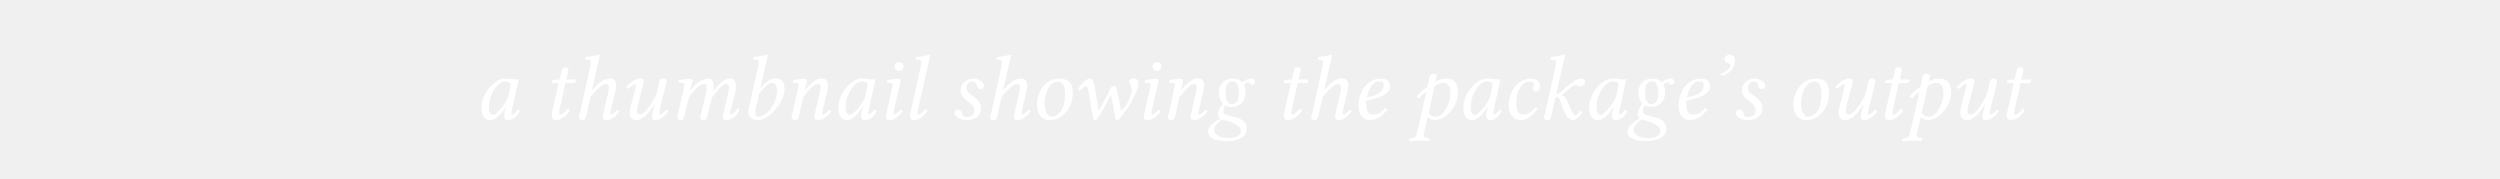
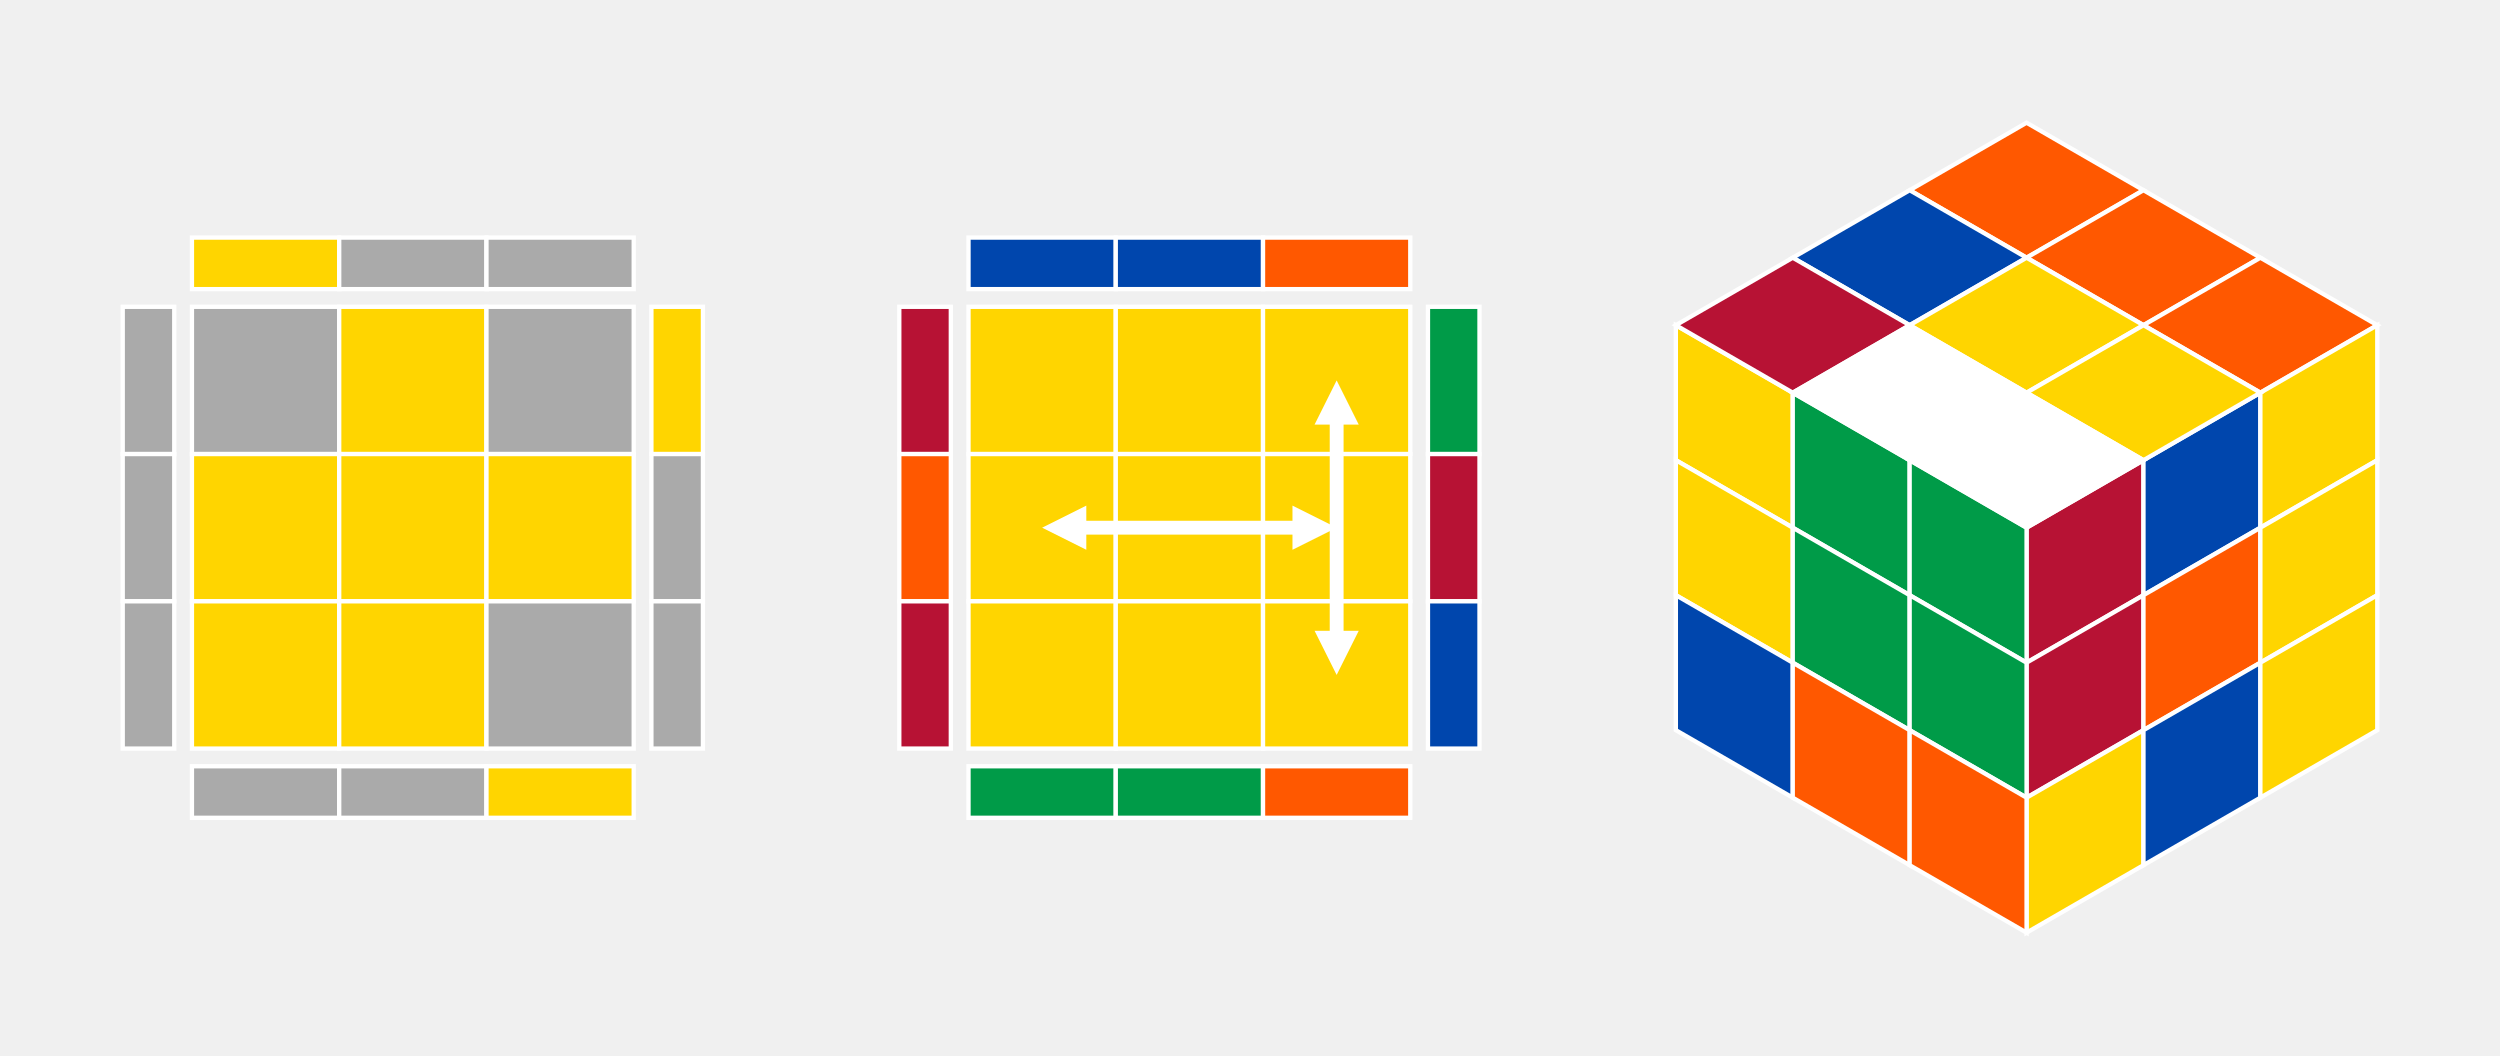
- <svg xmlns="http://www.w3.org/2000/svg" xmlns:xlink="http://www.w3.org/1999/xlink" class="typst-doc" viewBox="0 0 595.276 42.536" width="595.276pt" height="42.536pt">
-   <g>
-     <g transform="translate(112.9368 28.36323)">
-       <g class="typst-text" transform="scale(1, -1)">
-         <use xlink:href="#g2E3FF90794F3EDB27E26DF9B47696B1C" x="0" fill="#ffffff" fill-rule="nonzero" />
-         <use xlink:href="#gD39B3F2B492DC847B0596DC0776949EE" x="16.192" fill="#ffffff" fill-rule="nonzero" />
-         <use xlink:href="#gFA6148F88C331EEBF8F4A49EE591397C" x="22.946" fill="#ffffff" fill-rule="nonzero" />
-         <use xlink:href="#gBF1282F09A64114893AB126D8E2F85C0" x="34.364" fill="#ffffff" fill-rule="nonzero" />
-         <use xlink:href="#gB79EBE7CFE59DF1415B01F1D06CBE317" x="45.826" fill="#ffffff" fill-rule="nonzero" />
-         <use xlink:href="#gC516146BEC96A898DA501FF0179BAB92" x="63.052" fill="#ffffff" fill-rule="nonzero" />
-         <use xlink:href="#gC95D15F06200892310143E8791B3023D" x="73.568" fill="#ffffff" fill-rule="nonzero" />
-         <use xlink:href="#g2E3FF90794F3EDB27E26DF9B47696B1C" x="84.964" fill="#ffffff" fill-rule="nonzero" />
-         <use xlink:href="#g6F9311DFE36DC1568736632F5807BB54" x="95.656" fill="#ffffff" fill-rule="nonzero" />
-         <use xlink:href="#gD3F17393D9B1E532B669157320BCB379" x="101.728" fill="#ffffff" fill-rule="nonzero" />
-         <use xlink:href="#g63322C9237F8BAB432E587E13DB3CDCD" x="113.08" fill="#ffffff" fill-rule="nonzero" />
-         <use xlink:href="#gFA6148F88C331EEBF8F4A49EE591397C" x="120.846" fill="#ffffff" fill-rule="nonzero" />
-         <use xlink:href="#gCD14F748447278A5EDC4320BD7D8335A" x="132.264" fill="#ffffff" fill-rule="nonzero" />
-         <use xlink:href="#g20842ACA6734EB78DB5BC4F18B51A285" x="141.944" fill="#ffffff" fill-rule="nonzero" />
-         <use xlink:href="#g6F9311DFE36DC1568736632F5807BB54" x="157.08" fill="#ffffff" fill-rule="nonzero" />
-         <use xlink:href="#gC95D15F06200892310143E8791B3023D" x="163.152" fill="#ffffff" fill-rule="nonzero" />
-         <use xlink:href="#g86EF0F4F181AC3AC73F165A5A5893176" x="174.548" fill="#ffffff" fill-rule="nonzero" />
-         <use xlink:href="#gD39B3F2B492DC847B0596DC0776949EE" x="190.542" fill="#ffffff" fill-rule="nonzero" />
-         <use xlink:href="#gFA6148F88C331EEBF8F4A49EE591397C" x="197.296" fill="#ffffff" fill-rule="nonzero" />
-         <use xlink:href="#gDD1C33DF28D0A4B50807DFFF41D224A8" x="208.714" fill="#ffffff" fill-rule="nonzero" />
-         <use xlink:href="#g75D9209A7C6EC0DA10E195EF5AA3AF1" x="223.036" fill="#ffffff" fill-rule="nonzero" />
-         <use xlink:href="#g2E3FF90794F3EDB27E26DF9B47696B1C" x="233.794" fill="#ffffff" fill-rule="nonzero" />
-         <use xlink:href="#gDC20FB4BCDFDFCBDF624FCACDF5431A6" x="244.486" fill="#ffffff" fill-rule="nonzero" />
-         <use xlink:href="#gCB32F9CD6AABD69E5F559EA1151A1115" x="253.044" fill="#ffffff" fill-rule="nonzero" />
-         <use xlink:href="#g2E3FF90794F3EDB27E26DF9B47696B1C" x="263.736" fill="#ffffff" fill-rule="nonzero" />
-         <use xlink:href="#g86EF0F4F181AC3AC73F165A5A5893176" x="274.428" fill="#ffffff" fill-rule="nonzero" />
-         <use xlink:href="#gDD1C33DF28D0A4B50807DFFF41D224A8" x="284.922" fill="#ffffff" fill-rule="nonzero" />
-         <use xlink:href="#g45BC2897D5A1EA172A844C034B513456" x="293.216" fill="#ffffff" fill-rule="nonzero" />
-         <use xlink:href="#g63322C9237F8BAB432E587E13DB3CDCD" x="299.112" fill="#ffffff" fill-rule="nonzero" />
-         <use xlink:href="#gCD14F748447278A5EDC4320BD7D8335A" x="312.378" fill="#ffffff" fill-rule="nonzero" />
-         <use xlink:href="#gBF1282F09A64114893AB126D8E2F85C0" x="322.212" fill="#ffffff" fill-rule="nonzero" />
-         <use xlink:href="#gD39B3F2B492DC847B0596DC0776949EE" x="333.674" fill="#ffffff" fill-rule="nonzero" />
-         <use xlink:href="#g75D9209A7C6EC0DA10E195EF5AA3AF1" x="340.428" fill="#ffffff" fill-rule="nonzero" />
-         <use xlink:href="#gBF1282F09A64114893AB126D8E2F85C0" x="351.186" fill="#ffffff" fill-rule="nonzero" />
-         <use xlink:href="#gD39B3F2B492DC847B0596DC0776949EE" x="362.648" fill="#ffffff" fill-rule="nonzero" />
-       </g>
+ <svg xmlns="http://www.w3.org/2000/svg" viewBox="0 0 288.734 121.89" width="288.734pt" height="121.89pt">
+   <g transform="translate(14.17323 27.43937)">
+     <path fill="#aaaaaa" fill-rule="nonzero" stroke="#ffffff" stroke-width="0.5" stroke-linecap="butt" stroke-linejoin="miter" stroke-miterlimit="4" transform="translate(7.993701 7.993701)" d="M 0 0v 17.008h 17.008v -17.008Z " />
+     <path fill="#ffd500" fill-rule="nonzero" stroke="#ffffff" stroke-width="0.5" stroke-linecap="butt" stroke-linejoin="miter" stroke-miterlimit="4" transform="translate(25.00157 7.993701)" d="M 0 0v 17.008h 17.008v -17.008Z " />
+     <path fill="#aaaaaa" fill-rule="nonzero" stroke="#ffffff" stroke-width="0.5" stroke-linecap="butt" stroke-linejoin="miter" stroke-miterlimit="4" transform="translate(42.00945 7.993701)" d="M 0 0v 17.008h 17.008v -17.008Z " />
+     <path fill="#ffd500" fill-rule="nonzero" stroke="#ffffff" stroke-width="0.5" stroke-linecap="butt" stroke-linejoin="miter" stroke-miterlimit="4" transform="translate(7.993701 25.00157)" d="M 0 0v 17.008h 17.008v -17.008Z " />
+     <path fill="#ffd500" fill-rule="nonzero" stroke="#ffffff" stroke-width="0.5" stroke-linecap="butt" stroke-linejoin="miter" stroke-miterlimit="4" transform="translate(25.00157 25.00157)" d="M 0 0v 17.008h 17.008v -17.008Z " />
+     <path fill="#ffd500" fill-rule="nonzero" stroke="#ffffff" stroke-width="0.5" stroke-linecap="butt" stroke-linejoin="miter" stroke-miterlimit="4" transform="translate(42.00945 25.00157)" d="M 0 0v 17.008h 17.008v -17.008Z " />
+     <path fill="#ffd500" fill-rule="nonzero" stroke="#ffffff" stroke-width="0.5" stroke-linecap="butt" stroke-linejoin="miter" stroke-miterlimit="4" transform="translate(7.993701 42.00945)" d="M 0 0v 17.008h 17.008v -17.008Z " />
+     <path fill="#ffd500" fill-rule="nonzero" stroke="#ffffff" stroke-width="0.5" stroke-linecap="butt" stroke-linejoin="miter" stroke-miterlimit="4" transform="translate(25.00157 42.00945)" d="M 0 0v 17.008h 17.008v -17.008Z " />
+     <path fill="#aaaaaa" fill-rule="nonzero" stroke="#ffffff" stroke-width="0.5" stroke-linecap="butt" stroke-linejoin="miter" stroke-miterlimit="4" transform="translate(42.00945 42.00945)" d="M 0 0v 17.008h 17.008v -17.008Z " />
+     <path fill="#ffd500" fill-rule="nonzero" stroke="#ffffff" stroke-width="0.5" stroke-linecap="butt" stroke-linejoin="miter" stroke-miterlimit="4" transform="translate(7.993701)" d="M 0 0v 5.953h 17.008v -5.953Z " />
+     <path fill="#aaaaaa" fill-rule="nonzero" stroke="#ffffff" stroke-width="0.5" stroke-linecap="butt" stroke-linejoin="miter" stroke-miterlimit="4" transform="translate(7.993701 61.05827)" d="M 0 0v 5.953h 17.008v -5.953Z " />
+     <path fill="#aaaaaa" fill-rule="nonzero" stroke="#ffffff" stroke-width="0.5" stroke-linecap="butt" stroke-linejoin="miter" stroke-miterlimit="4" transform="translate(0 7.993701)" d="M 0 0v 17.008h 5.953v -17.008Z " />
+     <path fill="#ffd500" fill-rule="nonzero" stroke="#ffffff" stroke-width="0.5" stroke-linecap="butt" stroke-linejoin="miter" stroke-miterlimit="4" transform="translate(61.05827 7.993701)" d="M 0 0v 17.008h 5.953v -17.008Z " />
+     <path fill="#aaaaaa" fill-rule="nonzero" stroke="#ffffff" stroke-width="0.5" stroke-linecap="butt" stroke-linejoin="miter" stroke-miterlimit="4" transform="translate(25.00157)" d="M 0 0v 5.953h 17.008v -5.953Z " />
+     <path fill="#aaaaaa" fill-rule="nonzero" stroke="#ffffff" stroke-width="0.5" stroke-linecap="butt" stroke-linejoin="miter" stroke-miterlimit="4" transform="translate(25.00157 61.05827)" d="M 0 0v 5.953h 17.008v -5.953Z " />
+     <path fill="#aaaaaa" fill-rule="nonzero" stroke="#ffffff" stroke-width="0.5" stroke-linecap="butt" stroke-linejoin="miter" stroke-miterlimit="4" transform="translate(0 25.00157)" d="M 0 0v 17.008h 5.953v -17.008Z " />
+     <path fill="#aaaaaa" fill-rule="nonzero" stroke="#ffffff" stroke-width="0.5" stroke-linecap="butt" stroke-linejoin="miter" stroke-miterlimit="4" transform="translate(61.05827 25.00157)" d="M 0 0v 17.008h 5.953v -17.008Z " />
+     <path fill="#aaaaaa" fill-rule="nonzero" stroke="#ffffff" stroke-width="0.5" stroke-linecap="butt" stroke-linejoin="miter" stroke-miterlimit="4" transform="translate(42.00945)" d="M 0 0v 5.953h 17.008v -5.953Z " />
+     <path fill="#ffd500" fill-rule="nonzero" stroke="#ffffff" stroke-width="0.5" stroke-linecap="butt" stroke-linejoin="miter" stroke-miterlimit="4" transform="translate(42.00945 61.05827)" d="M 0 0v 5.953h 17.008v -5.953Z " />
+     <path fill="#aaaaaa" fill-rule="nonzero" stroke="#ffffff" stroke-width="0.5" stroke-linecap="butt" stroke-linejoin="miter" stroke-miterlimit="4" transform="translate(0 42.00945)" d="M 0 0v 17.008h 5.953v -17.008Z " />
+     <path fill="#aaaaaa" fill-rule="nonzero" stroke="#ffffff" stroke-width="0.5" stroke-linecap="butt" stroke-linejoin="miter" stroke-miterlimit="4" transform="translate(61.05827 42.00945)" d="M 0 0v 17.008h 5.953v -17.008Z " />
+   </g>
+   <g transform="translate(103.8614 27.43937)">
+     <path fill="#ffd500" fill-rule="nonzero" stroke="#ffffff" stroke-width="0.5" stroke-linecap="butt" stroke-linejoin="miter" stroke-miterlimit="4" transform="translate(7.993701 7.993701)" d="M 0 0v 17.008h 17.008v -17.008Z " />
+     <path fill="#ffd500" fill-rule="nonzero" stroke="#ffffff" stroke-width="0.5" stroke-linecap="butt" stroke-linejoin="miter" stroke-miterlimit="4" transform="translate(25.00157 7.993701)" d="M 0 0v 17.008h 17.008v -17.008Z " />
+     <path fill="#ffd500" fill-rule="nonzero" stroke="#ffffff" stroke-width="0.5" stroke-linecap="butt" stroke-linejoin="miter" stroke-miterlimit="4" transform="translate(42.00945 7.993701)" d="M 0 0v 17.008h 17.008v -17.008Z " />
+     <path fill="#ffd500" fill-rule="nonzero" stroke="#ffffff" stroke-width="0.5" stroke-linecap="butt" stroke-linejoin="miter" stroke-miterlimit="4" transform="translate(7.993701 25.00157)" d="M 0 0v 17.008h 17.008v -17.008Z " />
+     <path fill="#ffd500" fill-rule="nonzero" stroke="#ffffff" stroke-width="0.5" stroke-linecap="butt" stroke-linejoin="miter" stroke-miterlimit="4" transform="translate(25.00157 25.00157)" d="M 0 0v 17.008h 17.008v -17.008Z " />
+     <path fill="#ffd500" fill-rule="nonzero" stroke="#ffffff" stroke-width="0.5" stroke-linecap="butt" stroke-linejoin="miter" stroke-miterlimit="4" transform="translate(42.00945 25.00157)" d="M 0 0v 17.008h 17.008v -17.008Z " />
+     <path fill="#ffd500" fill-rule="nonzero" stroke="#ffffff" stroke-width="0.5" stroke-linecap="butt" stroke-linejoin="miter" stroke-miterlimit="4" transform="translate(7.993701 42.00945)" d="M 0 0v 17.008h 17.008v -17.008Z " />
+     <path fill="#ffd500" fill-rule="nonzero" stroke="#ffffff" stroke-width="0.5" stroke-linecap="butt" stroke-linejoin="miter" stroke-miterlimit="4" transform="translate(25.00157 42.00945)" d="M 0 0v 17.008h 17.008v -17.008Z " />
+     <path fill="#ffd500" fill-rule="nonzero" stroke="#ffffff" stroke-width="0.5" stroke-linecap="butt" stroke-linejoin="miter" stroke-miterlimit="4" transform="translate(42.00945 42.00945)" d="M 0 0v 17.008h 17.008v -17.008Z " />
+     <path fill="#0046ad" fill-rule="nonzero" stroke="#ffffff" stroke-width="0.5" stroke-linecap="butt" stroke-linejoin="miter" stroke-miterlimit="4" transform="translate(7.993701)" d="M 0 0v 5.953h 17.008v -5.953Z " />
+     <path fill="#009b48" fill-rule="nonzero" stroke="#ffffff" stroke-width="0.5" stroke-linecap="butt" stroke-linejoin="miter" stroke-miterlimit="4" transform="translate(7.993701 61.05827)" d="M 0 0v 5.953h 17.008v -5.953Z " />
+     <path fill="#b71234" fill-rule="nonzero" stroke="#ffffff" stroke-width="0.5" stroke-linecap="butt" stroke-linejoin="miter" stroke-miterlimit="4" transform="translate(0 7.993701)" d="M 0 0v 17.008h 5.953v -17.008Z " />
+     <path fill="#009b48" fill-rule="nonzero" stroke="#ffffff" stroke-width="0.5" stroke-linecap="butt" stroke-linejoin="miter" stroke-miterlimit="4" transform="translate(61.05827 7.993701)" d="M 0 0v 17.008h 5.953v -17.008Z " />
+     <path fill="#0046ad" fill-rule="nonzero" stroke="#ffffff" stroke-width="0.5" stroke-linecap="butt" stroke-linejoin="miter" stroke-miterlimit="4" transform="translate(25.00157)" d="M 0 0v 5.953h 17.008v -5.953Z " />
+     <path fill="#009b48" fill-rule="nonzero" stroke="#ffffff" stroke-width="0.5" stroke-linecap="butt" stroke-linejoin="miter" stroke-miterlimit="4" transform="translate(25.00157 61.05827)" d="M 0 0v 5.953h 17.008v -5.953Z " />
+     <path fill="#ff5800" fill-rule="nonzero" stroke="#ffffff" stroke-width="0.5" stroke-linecap="butt" stroke-linejoin="miter" stroke-miterlimit="4" transform="translate(0 25.00157)" d="M 0 0v 17.008h 5.953v -17.008Z " />
+     <path fill="#b71234" fill-rule="nonzero" stroke="#ffffff" stroke-width="0.5" stroke-linecap="butt" stroke-linejoin="miter" stroke-miterlimit="4" transform="translate(61.05827 25.00157)" d="M 0 0v 17.008h 5.953v -17.008Z " />
+     <path fill="#ff5800" fill-rule="nonzero" stroke="#ffffff" stroke-width="0.5" stroke-linecap="butt" stroke-linejoin="miter" stroke-miterlimit="4" transform="translate(42.00945)" d="M 0 0v 5.953h 17.008v -5.953Z " />
+     <path fill="#ff5800" fill-rule="nonzero" stroke="#ffffff" stroke-width="0.5" stroke-linecap="butt" stroke-linejoin="miter" stroke-miterlimit="4" transform="translate(42.00945 61.05827)" d="M 0 0v 5.953h 17.008v -5.953Z " />
+     <path fill="#b71234" fill-rule="nonzero" stroke="#ffffff" stroke-width="0.5" stroke-linecap="butt" stroke-linejoin="miter" stroke-miterlimit="4" transform="translate(0 42.00945)" d="M 0 0v 17.008h 5.953v -17.008Z " />
+     <path fill="#0046ad" fill-rule="nonzero" stroke="#ffffff" stroke-width="0.5" stroke-linecap="butt" stroke-linejoin="miter" stroke-miterlimit="4" transform="translate(61.05827 42.00945)" d="M 0 0v 17.008h 5.953v -17.008Z " />
+     <path fill="none" stroke="#ffffff" stroke-width="1.6" stroke-linecap="butt" stroke-linejoin="miter" stroke-miterlimit="4" transform="translate(50.51339 20.06929)" d="M 0 0v 26.872" />
+     <path fill="#ffffff" fill-rule="nonzero" d="M 0 0m 50.513 50.513l 2.551 -5.102h -5.102Z " />
+     <path fill="#ffffff" fill-rule="nonzero" d="M 0 0m 50.513 16.498l -2.551 5.102h 5.102Z " />
+     <path fill="none" stroke="#ffffff" stroke-width="1.6" stroke-linecap="butt" stroke-linejoin="miter" stroke-miterlimit="4" transform="translate(20.06929 33.50551)" d="M 0 0h 26.872" />
+     <path fill="#ffffff" fill-rule="nonzero" d="M 0 0m 50.513 33.506l -5.102 -2.551v 5.102Z " />
+     <path fill="#ffffff" fill-rule="nonzero" d="M 0 0m 16.498 33.506l 5.102 2.551v -5.102Z " />
+   </g>
+   <g transform="translate(193.5496 14.17323)">
+     <g>
+       <path fill="#ff5800" fill-rule="nonzero" stroke="#ffffff" stroke-width="0.5" stroke-linecap="butt" stroke-linejoin="miter" stroke-miterlimit="4" transform="translate(27.00363)" d="M 0 0m 13.502 0l 13.502 7.795l -13.502 7.795l -13.502 -7.795l 13.502 -7.795Z " />
+       <path fill="#ffd500" fill-rule="nonzero" stroke="#ffffff" stroke-width="0.5" stroke-linecap="butt" stroke-linejoin="miter" stroke-miterlimit="4" transform="translate(0 23.38583)" d="M 0 0m 0 15.591l 13.502 7.795v -15.591l -13.502 -7.795v 15.591Z " />
+       <path fill="#b71234" fill-rule="nonzero" stroke="#ffffff" stroke-width="0.5" stroke-linecap="butt" stroke-linejoin="miter" stroke-miterlimit="4" transform="translate(40.50544 38.97638)" d="M 0 0m 0 23.386l 13.502 -7.795v -15.591l -13.502 7.795v 15.591Z " />
+       <path fill="#ff5800" fill-rule="nonzero" stroke="#ffffff" stroke-width="0.5" stroke-linecap="butt" stroke-linejoin="miter" stroke-miterlimit="4" transform="translate(40.50544 7.795276)" d="M 0 0m 13.502 0l 13.502 7.795l -13.502 7.795l -13.502 -7.795l 13.502 -7.795Z " />
+       <path fill="#009b48" fill-rule="nonzero" stroke="#ffffff" stroke-width="0.5" stroke-linecap="butt" stroke-linejoin="miter" stroke-miterlimit="4" transform="translate(13.50181 31.1811)" d="M 0 0m 0 15.591l 13.502 7.795v -15.591l -13.502 -7.795v 15.591Z " />
+       <path fill="#0046ad" fill-rule="nonzero" stroke="#ffffff" stroke-width="0.5" stroke-linecap="butt" stroke-linejoin="miter" stroke-miterlimit="4" transform="translate(54.00725 31.1811)" d="M 0 0m 0 23.386l 13.502 -7.795v -15.591l -13.502 7.795v 15.591Z " />
+       <path fill="#ff5800" fill-rule="nonzero" stroke="#ffffff" stroke-width="0.5" stroke-linecap="butt" stroke-linejoin="miter" stroke-miterlimit="4" transform="translate(54.00725 15.59055)" d="M 0 0m 13.502 0l 13.502 7.795l -13.502 7.795l -13.502 -7.795l 13.502 -7.795Z " />
+       <path fill="#009b48" fill-rule="nonzero" stroke="#ffffff" stroke-width="0.5" stroke-linecap="butt" stroke-linejoin="miter" stroke-miterlimit="4" transform="translate(27.00363 38.97638)" d="M 0 0m 0 15.591l 13.502 7.795v -15.591l -13.502 -7.795v 15.591Z " />
+       <path fill="#ffd500" fill-rule="nonzero" stroke="#ffffff" stroke-width="0.5" stroke-linecap="butt" stroke-linejoin="miter" stroke-miterlimit="4" transform="translate(67.50907 23.38583)" d="M 0 0m 0 23.386l 13.502 -7.795v -15.591l -13.502 7.795v 15.591Z " />
+       <path fill="#0046ad" fill-rule="nonzero" stroke="#ffffff" stroke-width="0.5" stroke-linecap="butt" stroke-linejoin="miter" stroke-miterlimit="4" transform="translate(13.50181 7.795276)" d="M 0 0m 13.502 0l 13.502 7.795l -13.502 7.795l -13.502 -7.795l 13.502 -7.795Z " />
+       <path fill="#ffd500" fill-rule="nonzero" stroke="#ffffff" stroke-width="0.5" stroke-linecap="butt" stroke-linejoin="miter" stroke-miterlimit="4" transform="translate(0 38.97638)" d="M 0 0m 0 15.591l 13.502 7.795v -15.591l -13.502 -7.795v 15.591Z " />
+       <path fill="#b71234" fill-rule="nonzero" stroke="#ffffff" stroke-width="0.5" stroke-linecap="butt" stroke-linejoin="miter" stroke-miterlimit="4" transform="translate(40.50544 54.56693)" d="M 0 0m 0 23.386l 13.502 -7.795v -15.591l -13.502 7.795v 15.591Z " />
+       <path fill="#ffd500" fill-rule="nonzero" stroke="#ffffff" stroke-width="0.5" stroke-linecap="butt" stroke-linejoin="miter" stroke-miterlimit="4" transform="translate(27.00363 15.59055)" d="M 0 0m 13.502 0l 13.502 7.795l -13.502 7.795l -13.502 -7.795l 13.502 -7.795Z " />
+       <path fill="#009b48" fill-rule="nonzero" stroke="#ffffff" stroke-width="0.5" stroke-linecap="butt" stroke-linejoin="miter" stroke-miterlimit="4" transform="translate(13.50181 46.77165)" d="M 0 0m 0 15.591l 13.502 7.795v -15.591l -13.502 -7.795v 15.591Z " />
+       <path fill="#ff5800" fill-rule="nonzero" stroke="#ffffff" stroke-width="0.5" stroke-linecap="butt" stroke-linejoin="miter" stroke-miterlimit="4" transform="translate(54.00725 46.77165)" d="M 0 0m 0 23.386l 13.502 -7.795v -15.591l -13.502 7.795v 15.591Z " />
+       <path fill="#ffd500" fill-rule="nonzero" stroke="#ffffff" stroke-width="0.5" stroke-linecap="butt" stroke-linejoin="miter" stroke-miterlimit="4" transform="translate(40.50544 23.38583)" d="M 0 0m 13.502 0l 13.502 7.795l -13.502 7.795l -13.502 -7.795l 13.502 -7.795Z " />
+       <path fill="#009b48" fill-rule="nonzero" stroke="#ffffff" stroke-width="0.5" stroke-linecap="butt" stroke-linejoin="miter" stroke-miterlimit="4" transform="translate(27.00363 54.56693)" d="M 0 0m 0 15.591l 13.502 7.795v -15.591l -13.502 -7.795v 15.591Z " />
+       <path fill="#ffd500" fill-rule="nonzero" stroke="#ffffff" stroke-width="0.5" stroke-linecap="butt" stroke-linejoin="miter" stroke-miterlimit="4" transform="translate(67.50907 38.97638)" d="M 0 0m 0 23.386l 13.502 -7.795v -15.591l -13.502 7.795v 15.591Z " />
+       <path fill="#b71234" fill-rule="nonzero" stroke="#ffffff" stroke-width="0.5" stroke-linecap="butt" stroke-linejoin="miter" stroke-miterlimit="4" transform="translate(0 15.59055)" d="M 0 0m 13.502 0l 13.502 7.795l -13.502 7.795l -13.502 -7.795l 13.502 -7.795Z " />
+       <path fill="#0046ad" fill-rule="nonzero" stroke="#ffffff" stroke-width="0.5" stroke-linecap="butt" stroke-linejoin="miter" stroke-miterlimit="4" transform="translate(0 54.56693)" d="M 0 0m 0 15.591l 13.502 7.795v -15.591l -13.502 -7.795v 15.591Z " />
+       <path fill="#ffd500" fill-rule="nonzero" stroke="#ffffff" stroke-width="0.5" stroke-linecap="butt" stroke-linejoin="miter" stroke-miterlimit="4" transform="translate(40.50544 70.15748)" d="M 0 0m 0 23.386l 13.502 -7.795v -15.591l -13.502 7.795v 15.591Z " />
+       <path fill="#ffffff" fill-rule="nonzero" stroke="#ffffff" stroke-width="0.5" stroke-linecap="butt" stroke-linejoin="miter" stroke-miterlimit="4" transform="translate(13.50181 23.38583)" d="M 0 0m 13.502 0l 13.502 7.795l -13.502 7.795l -13.502 -7.795l 13.502 -7.795Z " />
+       <path fill="#ff5800" fill-rule="nonzero" stroke="#ffffff" stroke-width="0.5" stroke-linecap="butt" stroke-linejoin="miter" stroke-miterlimit="4" transform="translate(13.50181 62.3622)" d="M 0 0m 0 15.591l 13.502 7.795v -15.591l -13.502 -7.795v 15.591Z " />
+       <path fill="#0046ad" fill-rule="nonzero" stroke="#ffffff" stroke-width="0.5" stroke-linecap="butt" stroke-linejoin="miter" stroke-miterlimit="4" transform="translate(54.00725 62.3622)" d="M 0 0m 0 23.386l 13.502 -7.795v -15.591l -13.502 7.795v 15.591Z " />
+       <path fill="#ffffff" fill-rule="nonzero" stroke="#ffffff" stroke-width="0.5" stroke-linecap="butt" stroke-linejoin="miter" stroke-miterlimit="4" transform="translate(27.00363 31.1811)" d="M 0 0m 13.502 0l 13.502 7.795l -13.502 7.795l -13.502 -7.795l 13.502 -7.795Z " />
+       <path fill="#ff5800" fill-rule="nonzero" stroke="#ffffff" stroke-width="0.5" stroke-linecap="butt" stroke-linejoin="miter" stroke-miterlimit="4" transform="translate(27.00363 70.15748)" d="M 0 0m 0 15.591l 13.502 7.795v -15.591l -13.502 -7.795v 15.591Z " />
+       <path fill="#ffd500" fill-rule="nonzero" stroke="#ffffff" stroke-width="0.5" stroke-linecap="butt" stroke-linejoin="miter" stroke-miterlimit="4" transform="translate(67.50907 54.56693)" d="M 0 0m 0 23.386l 13.502 -7.795v -15.591l -13.502 7.795v 15.591Z " />
    </g>
  </g>
-   <defs id="glyph">
-     <symbol id="g2E3FF90794F3EDB27E26DF9B47696B1C" overflow="visible">
-       <path d="M 9.02 9.526 C 8.426 9.592 8.14 9.658 7.26 9.658 C 4.906 9.658 1.716 6.204 1.716 2.75 C 1.716 1.518 2.002 -0.22 3.85 -0.22 C 5.016 -0.22 6.248 0.99 7.568 2.948 L 7.612 2.904 L 7.326 1.98 C 7.172 1.474 7.106 1.034 7.106 0.77 C 7.106 0.352 7.26 -0.22 8.008 -0.22 C 9.372 -0.22 10.252 0.66 10.824 1.914 C 10.714 2.112 10.604 2.266 10.318 2.266 C 9.724 1.452 9.306 1.1 9.086 1.1 C 9.02 1.1 8.822 1.144 8.822 1.408 C 8.822 1.606 8.954 2.222 9.042 2.64 L 10.56 9.482 C 10.406 9.482 10.274 9.482 10.12 9.482 C 9.724 9.46 9.35 9.438 9.02 9.526 Z M 7.92 4.818 C 6.842 2.838 5.148 0.99 4.444 0.99 C 3.696 0.99 3.476 1.87 3.476 3.102 C 3.476 5.434 5.302 8.976 7.326 8.976 C 7.788 8.976 8.272 8.822 8.69 8.558 C 8.69 8.558 8.47 6.226 7.92 4.818 Z " />
-     </symbol>
-     <symbol id="gD39B3F2B492DC847B0596DC0776949EE" overflow="visible">
-       <path d="M 4.092 9.438 L 2.926 9.372 C 2.508 9.35 2.354 9.174 2.31 8.998 C 2.288 8.932 2.222 8.668 2.222 8.624 C 2.222 8.58 2.288 8.58 2.354 8.58 L 3.894 8.58 L 2.552 2.596 C 2.398 1.892 2.244 1.21 2.244 0.792 C 2.244 0 2.64 -0.22 3.322 -0.22 C 4.312 -0.22 5.764 0.682 6.512 2.046 C 6.446 2.332 6.292 2.464 6.028 2.464 C 5.016 1.32 4.62 1.1 4.268 1.1 C 4.202 1.1 3.982 1.144 3.982 1.408 C 3.982 1.606 4.048 2.046 4.224 2.794 L 5.522 8.58 L 7.678 8.58 C 7.942 8.69 8.14 9.262 7.898 9.438 L 5.72 9.438 L 5.94 10.428 C 6.028 10.846 6.226 11.484 6.226 11.748 C 6.226 12.122 6.05 12.342 5.346 12.342 C 4.554 12.342 4.598 11.352 4.378 10.538 Z " />
-     </symbol>
-     <symbol id="gFA6148F88C331EEBF8F4A49EE591397C" overflow="visible">
-       <path d="M 3.872 1.584 L 4.708 5.236 C 6.094 7.04 7.524 8.338 8.316 8.338 C 8.778 8.338 9.086 8.206 9.086 7.524 C 9.086 7.216 9.042 6.798 8.866 6.05 L 8.03 2.53 C 7.854 1.826 7.656 0.924 7.656 0.506 C 7.656 0.088 7.898 -0.22 8.558 -0.22 C 9.614 -0.22 10.604 0.528 11.616 1.826 C 11.55 2.024 11.418 2.2 11.11 2.2 C 10.538 1.54 9.9 1.1 9.68 1.1 C 9.526 1.1 9.46 1.21 9.46 1.474 C 9.46 1.672 9.57 2.156 9.702 2.728 L 10.538 6.226 C 10.714 6.996 10.824 7.502 10.824 7.898 C 10.824 9.218 10.23 9.658 9.372 9.658 C 8.228 9.658 7.084 9.196 5.06 6.864 L 6.402 12.826 C 6.732 14.256 6.952 15.136 6.952 15.136 C 6.952 15.29 6.886 15.356 6.688 15.356 C 6.094 15.136 4.51 14.85 3.608 14.784 L 3.542 14.256 C 3.542 14.19 3.564 14.146 3.652 14.146 L 4.334 14.102 C 4.62 14.102 4.796 13.97 4.796 13.486 C 4.796 13.244 4.752 12.87 4.642 12.386 L 2.244 1.584 C 2.134 1.144 1.958 0.594 1.958 0.374 C 1.958 0.022 2.156 -0.22 2.86 -0.22 C 3.696 -0.22 3.674 0.748 3.872 1.584 Z " />
-     </symbol>
-     <symbol id="gBF1282F09A64114893AB126D8E2F85C0" overflow="visible">
-       <path d="M 11.132 7.744 C 11.22 8.14 11.418 8.8 11.418 9.064 C 11.418 9.438 11.198 9.658 10.494 9.658 C 9.658 9.658 9.702 8.69 9.482 7.854 L 8.844 5.434 C 7.216 2.662 6.138 1.1 5.038 1.1 C 4.642 1.1 4.378 1.32 4.378 1.914 C 4.378 2.266 4.422 2.728 4.576 3.322 L 5.522 6.908 C 5.698 7.612 5.984 8.514 5.984 8.932 C 5.984 9.35 5.852 9.658 5.192 9.658 C 4.136 9.658 2.882 8.91 1.87 7.612 C 1.936 7.414 2.068 7.238 2.376 7.238 C 2.948 7.898 3.674 8.338 3.894 8.338 C 4.048 8.338 4.114 8.228 4.114 7.964 C 4.114 7.766 3.982 7.282 3.828 6.71 L 2.86 3.014 C 2.706 2.442 2.64 1.958 2.64 1.54 C 2.64 0.286 3.344 -0.22 4.114 -0.22 C 5.83 -0.22 6.93 1.144 8.492 3.432 L 8.558 3.388 L 8.316 2.53 C 8.118 1.826 7.942 0.924 7.942 0.506 C 7.942 0.088 8.096 -0.22 8.756 -0.22 C 9.812 -0.22 10.802 0.528 11.814 1.826 C 11.748 2.024 11.616 2.2 11.308 2.2 C 10.736 1.54 10.098 1.1 9.878 1.1 C 9.724 1.1 9.658 1.21 9.658 1.474 C 9.658 1.672 9.768 2.156 9.9 2.728 Z " />
-     </symbol>
-     <symbol id="gB79EBE7CFE59DF1415B01F1D06CBE317" overflow="visible">
-       <path d="M 4.004 7.062 L 2.75 1.584 C 2.64 1.144 2.464 0.594 2.464 0.374 C 2.464 0.022 2.662 -0.22 3.366 -0.22 C 4.202 -0.22 4.158 0.748 4.378 1.584 L 5.258 5.126 C 6.974 7.612 8.206 8.338 8.91 8.338 C 9.35 8.338 9.482 8.184 9.482 7.524 C 9.482 7.26 9.46 6.732 9.306 6.05 L 8.25 1.584 C 8.14 1.144 7.964 0.594 7.964 0.374 C 7.964 0.022 8.162 -0.22 8.866 -0.22 C 9.702 -0.22 9.68 0.748 9.878 1.584 L 10.714 5.038 C 12.584 7.656 13.442 8.338 14.146 8.338 C 14.564 8.338 14.784 8.184 14.784 7.524 C 14.784 7.282 14.762 6.644 14.586 5.962 L 13.728 2.508 C 13.508 1.606 13.332 0.704 13.332 0.506 C 13.332 0.066 13.728 -0.22 14.036 -0.22 C 15.334 -0.22 16.544 0.418 17.292 2.222 C 17.248 2.42 17.094 2.53 16.808 2.53 C 16.28 1.694 15.664 1.1 15.268 1.1 C 15.158 1.1 15.114 1.232 15.114 1.342 C 15.114 1.43 15.158 1.98 15.224 2.222 L 16.258 6.138 C 16.39 6.644 16.478 7.326 16.478 7.744 C 16.478 9.13 15.818 9.658 15.136 9.658 C 13.574 9.658 12.364 8.316 11.088 6.71 C 11.154 7.062 11.176 7.458 11.176 7.744 C 11.176 9.284 10.516 9.658 9.9 9.658 C 8.316 9.658 6.886 8.492 5.588 6.82 L 5.544 6.842 L 5.588 7.04 C 5.808 7.898 6.094 8.756 6.094 9.13 C 6.094 9.438 5.918 9.592 5.632 9.592 C 4.928 9.592 3.938 9.438 2.904 9.306 C 2.75 9.13 2.794 8.888 2.926 8.69 L 3.806 8.624 C 4.07 8.602 4.202 8.404 4.202 8.184 C 4.202 7.986 4.136 7.678 4.004 7.062 Z " />
-     </symbol>
-     <symbol id="gC516146BEC96A898DA501FF0179BAB92" overflow="visible">
-       <path d="M 6.27 12.826 C 6.6 14.256 6.82 15.136 6.82 15.136 C 6.82 15.29 6.754 15.356 6.556 15.356 C 5.962 15.136 4.378 14.85 3.476 14.784 L 3.41 14.256 C 3.41 14.19 3.432 14.146 3.52 14.146 L 4.202 14.102 C 4.488 14.102 4.664 13.97 4.664 13.486 C 4.664 13.244 4.62 12.87 4.51 12.386 L 2.244 2.332 C 1.936 0.968 2.508 -0.22 4.488 -0.22 C 5.17 -0.22 6.028 0.066 6.798 0.594 C 8.8 1.98 10.824 4.796 10.824 7.04 C 10.824 8.536 10.516 9.658 8.514 9.658 C 6.996 9.658 5.874 8.272 5.104 7.37 L 5.06 7.392 Z M 9.02 6.622 C 9.02 3.432 6.27 0.55 4.598 0.55 C 3.806 0.55 3.674 1.408 4.026 2.904 L 4.774 6.072 C 5.808 7.282 6.798 8.624 7.854 8.624 C 8.514 8.624 9.02 8.118 9.02 6.622 Z " />
-     </symbol>
-     <symbol id="gC95D15F06200892310143E8791B3023D" overflow="visible">
-       <path d="M 9.526 2.728 L 10.362 6.226 C 10.538 6.996 10.648 7.502 10.648 7.898 C 10.648 9.218 10.054 9.658 9.196 9.658 C 8.052 9.658 7.106 9.196 5.082 6.82 L 5.06 6.842 L 5.126 7.04 C 5.412 7.854 5.61 8.8 5.61 9.13 C 5.61 9.438 5.434 9.592 5.148 9.592 C 4.444 9.592 3.41 9.46 2.376 9.306 C 2.222 9.13 2.266 8.888 2.398 8.69 L 3.278 8.624 C 3.542 8.602 3.674 8.404 3.674 8.184 C 3.674 8.008 3.608 7.678 3.476 7.062 L 2.244 1.584 C 2.134 1.144 1.958 0.594 1.958 0.374 C 1.958 0.022 2.2 -0.22 2.904 -0.22 C 3.74 -0.22 3.718 0.748 3.916 1.584 L 4.752 5.236 C 6.138 7.04 7.348 8.338 8.14 8.338 C 8.602 8.338 8.91 8.228 8.91 7.546 C 8.91 7.282 8.778 6.666 8.624 6.05 L 7.788 2.53 C 7.612 1.826 7.414 0.924 7.414 0.506 C 7.414 0.088 7.656 -0.22 8.316 -0.22 C 9.372 -0.22 10.428 0.528 11.44 1.826 C 11.374 2.024 11.242 2.2 10.934 2.2 C 10.362 1.54 9.724 1.1 9.504 1.1 C 9.35 1.1 9.284 1.21 9.284 1.474 C 9.284 1.672 9.394 2.156 9.526 2.728 Z " />
-     </symbol>
-     <symbol id="g6F9311DFE36DC1568736632F5807BB54" overflow="visible">
-       <path d="M 5.39 7.04 C 5.588 7.898 5.852 8.756 5.852 9.13 C 5.852 9.438 5.676 9.592 5.39 9.592 C 4.686 9.592 3.696 9.438 2.662 9.306 C 2.508 9.13 2.552 8.888 2.684 8.69 L 3.564 8.624 C 3.828 8.602 3.96 8.404 3.96 8.184 C 3.96 7.986 3.916 7.678 3.762 7.062 L 2.728 2.53 C 2.574 1.826 2.354 0.924 2.354 0.506 C 2.354 0.088 2.596 -0.22 3.256 -0.22 C 4.312 -0.22 5.302 0.528 6.314 1.826 C 6.248 2.024 6.116 2.2 5.808 2.2 C 5.236 1.54 4.598 1.1 4.378 1.1 C 4.224 1.1 4.158 1.21 4.158 1.474 C 4.158 1.672 4.268 2.156 4.4 2.728 Z M 4.422 12.54 C 4.422 11.968 4.906 11.484 5.478 11.484 C 6.05 11.484 6.534 11.968 6.534 12.54 C 6.534 13.112 6.05 13.596 5.478 13.596 C 4.906 13.596 4.422 13.112 4.422 12.54 Z " />
-     </symbol>
-     <symbol id="gD3F17393D9B1E532B669157320BCB379" overflow="visible">
-       <path d="M 6.292 12.826 C 6.622 14.256 6.842 15.136 6.842 15.136 C 6.842 15.29 6.776 15.356 6.578 15.356 C 5.984 15.136 4.4 14.85 3.498 14.784 L 3.432 14.256 C 3.432 14.19 3.454 14.146 3.542 14.146 L 4.224 14.102 C 4.51 14.102 4.686 13.97 4.686 13.486 C 4.686 13.244 4.642 12.87 4.532 12.386 L 2.354 2.618 C 2.2 1.914 2.046 1.166 2.046 0.748 C 2.046 0.33 2.156 -0.22 2.97 -0.22 C 3.96 -0.22 5.17 0.352 6.16 2.002 C 6.072 2.222 5.962 2.376 5.676 2.376 C 5.016 1.584 4.312 1.1 4.048 1.1 C 3.872 1.1 3.784 1.232 3.784 1.408 C 3.784 1.584 3.85 1.914 4.048 2.794 Z " />
-     </symbol>
-     <symbol id="g63322C9237F8BAB432E587E13DB3CDCD" overflow="visible">
-       <path d="M 3.828 -0.22 L 4.158 -0.22 C 6.314 -0.22 7.612 0.968 7.612 2.596 C 7.612 3.63 7.018 4.642 4.994 5.984 C 4.334 6.424 4.114 6.82 4.114 7.37 C 4.114 8.14 4.554 8.932 5.5 8.932 C 6.05 8.932 6.424 8.756 6.49 8.294 C 6.556 7.766 6.93 7.15 7.502 7.15 C 8.118 7.15 8.294 7.546 8.294 7.898 C 8.294 8.69 7.15 9.658 5.786 9.658 C 3.872 9.658 2.706 8.25 2.706 6.908 C 2.706 6.028 3.19 5.082 4.62 4.114 C 5.786 3.322 5.962 2.596 5.962 2.134 C 5.962 0.924 5.082 0.506 4.092 0.506 C 3.52 0.506 3.212 0.616 3.146 1.1 C 3.08 1.606 2.772 2.266 2.112 2.266 C 1.474 2.266 1.298 1.738 1.298 1.496 C 1.298 0.682 2.31 -0.132 3.828 -0.22 Z " />
-     </symbol>
-     <symbol id="gCD14F748447278A5EDC4320BD7D8335A" overflow="visible">
-       <path d="M 1.716 3.564 C 1.716 2.398 2.002 -0.22 4.796 -0.22 C 5.5 -0.22 6.182 -0.132 6.82 0.198 C 8.734 1.166 10.23 3.498 10.23 6.094 C 10.23 7.678 9.834 9.658 7.128 9.658 C 3.454 9.658 1.716 6.204 1.716 3.564 Z M 3.542 3.74 C 3.542 5.72 4.4 8.932 6.732 8.932 C 7.392 8.932 7.744 8.58 8.074 7.964 C 8.338 7.414 8.404 6.6 8.404 5.94 C 8.404 5.06 8.272 3.168 7.458 1.936 C 6.842 0.99 5.962 0.594 5.126 0.594 C 4.488 0.594 3.542 1.43 3.542 3.74 Z " />
-     </symbol>
-     <symbol id="g20842ACA6734EB78DB5BC4F18B51A285" overflow="visible">
-       <path d="M 5.83 -0.264 C 6.006 -0.264 6.402 0.044 6.754 0.594 C 7.568 1.892 8.778 4.004 9.548 5.654 L 9.68 5.676 C 9.988 4.268 10.318 2.486 10.538 1.012 C 10.692 -0.044 10.846 -0.264 11.044 -0.264 C 11.308 -0.264 11.616 0 12.056 0.55 C 12.694 1.342 13.398 2.332 13.706 2.794 C 14.19 3.454 14.96 4.818 15.576 6.27 C 15.906 7.04 16.17 7.832 16.17 8.624 C 16.17 9.24 15.884 9.658 15.026 9.658 C 14.388 9.658 14.014 9.372 14.014 8.844 C 14.014 8.712 14.058 8.492 14.124 8.404 C 14.454 7.898 14.586 7.436 14.586 7.084 C 14.586 6.094 14.014 4.4 13.178 3.278 C 12.848 2.816 12.496 2.376 12.188 2.068 L 12.034 2.112 C 11.836 3.256 11.55 4.73 11.264 5.918 C 11.066 6.754 10.868 7.502 10.714 7.876 C 10.362 7.876 9.988 7.788 9.636 7.612 C 8.712 5.5 7.282 2.882 6.776 2.09 L 6.71 2.112 L 5.962 6.798 C 5.632 8.844 5.39 9.658 4.576 9.658 C 3.85 9.658 2.574 8.36 1.804 7.194 C 1.848 6.974 2.024 6.82 2.266 6.798 C 2.882 7.392 3.388 7.854 3.806 7.854 C 4.026 7.854 4.136 7.48 4.312 6.512 L 5.236 1.144 C 5.434 0.044 5.632 -0.264 5.83 -0.264 Z " />
-     </symbol>
-     <symbol id="g86EF0F4F181AC3AC73F165A5A5893176" overflow="visible">
-       <path d="M 9.13 6.402 C 9.13 6.996 8.998 7.788 8.69 8.228 C 9.02 8.536 9.57 8.778 9.724 8.778 C 9.922 8.778 9.988 8.668 10.054 8.558 C 10.164 8.382 10.318 8.184 10.67 8.184 C 11.066 8.184 11.352 8.492 11.352 8.91 C 11.352 9.306 11 9.658 10.494 9.658 C 9.922 9.658 9.086 9.438 8.316 8.734 C 7.832 9.306 7.128 9.658 6.16 9.658 C 3.696 9.658 2.728 7.986 2.728 6.226 C 2.728 5.258 3.146 4.334 3.74 3.63 C 3.19 3.058 2.552 2.002 2.552 1.232 C 2.552 1.012 2.552 0.506 3.124 0.176 C 1.958 -0.462 0.154 -1.672 0.154 -2.992 C 0.154 -4.774 2.596 -5.236 4.378 -5.236 C 7.392 -5.236 9.394 -4.378 9.394 -2.2 C 9.394 -0.77 8.338 -0.044 7.15 0.308 C 5.39 0.836 3.784 0.88 3.784 1.936 C 3.784 2.376 4.092 2.904 4.29 3.278 C 4.642 3.058 5.17 2.904 5.786 2.904 C 7.7 2.904 9.13 4.224 9.13 6.402 Z M 3.542 -0.066 C 3.938 -0.154 5.478 -0.638 6.204 -0.968 C 7.436 -1.54 7.964 -2.024 7.964 -2.794 C 7.964 -3.63 7.216 -4.51 5.28 -4.51 C 2.816 -4.51 1.628 -3.696 1.628 -2.486 C 1.628 -1.43 2.992 -0.462 3.542 -0.066 Z M 7.502 6.402 C 7.502 5.038 7.216 3.564 5.896 3.564 C 4.554 3.564 4.356 5.148 4.356 6.204 C 4.356 7.788 4.62 8.998 6.072 8.998 C 7.018 8.998 7.502 7.898 7.502 6.402 Z " />
-     </symbol>
-     <symbol id="gDD1C33DF28D0A4B50807DFFF41D224A8" overflow="visible">
-       <path d="M 3.674 4.378 C 9.328 5.478 9.328 7.15 9.328 7.986 C 9.328 8.008 9.328 8.008 9.328 8.03 C 9.328 8.58 8.822 9.658 7.238 9.658 C 3.41 9.658 1.826 5.918 1.826 3.124 C 1.826 1.254 2.706 -0.22 4.532 -0.22 C 6.006 -0.22 7.348 0.55 8.646 2.222 C 8.536 2.464 8.404 2.574 8.14 2.574 C 6.886 1.298 6.38 1.1 5.324 1.1 C 4.334 1.1 3.652 1.628 3.652 3.63 C 3.652 3.74 3.652 4.202 3.674 4.378 Z M 7.81 8.14 C 7.81 6.16 5.5 5.434 3.828 5.214 C 4.598 8.338 5.808 8.976 6.732 8.976 C 7.524 8.976 7.81 8.778 7.81 8.14 Z " />
-     </symbol>
-     <symbol id="g75D9209A7C6EC0DA10E195EF5AA3AF1" overflow="visible">
-       <path d="M 5.852 8.888 C 5.94 9.284 6.138 9.944 6.138 10.208 C 6.138 10.582 5.918 10.802 5.214 10.802 C 4.378 10.802 4.378 9.834 4.202 8.998 L 3.916 7.7 C 2.816 6.908 2.002 6.248 1.386 5.478 C 1.474 5.17 1.672 5.016 2.068 5.016 C 2.552 5.654 3.036 6.05 3.652 6.556 L 1.386 -3.542 C 1.254 -4.158 0.924 -4.422 0.22 -4.532 L -0.198 -4.598 C -0.308 -4.62 -0.418 -4.642 -0.418 -4.774 L -0.418 -5.192 L -0.374 -5.236 C -0.374 -5.236 1.122 -5.126 1.914 -5.126 C 2.772 -5.126 4.268 -5.17 4.268 -5.17 L 4.312 -5.126 L 4.312 -4.686 C 4.312 -4.576 4.268 -4.532 4.18 -4.51 L 3.762 -4.444 C 3.432 -4.4 2.86 -4.29 3.036 -3.542 L 4.004 0.506 C 4.334 0.154 4.972 -0.22 5.61 -0.22 C 7.172 -0.22 8.448 0.66 9.416 1.826 C 10.604 3.278 11.198 4.774 11.198 6.358 C 11.198 8.206 10.582 9.658 8.382 9.658 C 7.26 9.658 6.446 9.24 5.852 8.888 Z M 9.394 6.006 C 9.394 4.95 8.954 3.41 8.118 2.134 C 7.546 1.21 6.666 0.55 5.83 0.55 C 5.258 0.55 4.664 0.836 4.202 1.474 L 5.654 7.898 C 6.204 8.25 6.842 8.646 7.678 8.646 C 9.174 8.646 9.394 7.084 9.394 6.006 Z " />
-     </symbol>
-     <symbol id="gDC20FB4BCDFDFCBDF624FCACDF5431A6" overflow="visible">
-       <path d="M 4.598 -0.22 C 6.182 -0.22 7.612 0.924 8.668 2.398 C 8.602 2.618 8.382 2.772 8.184 2.772 C 7.326 1.804 6.446 1.078 5.28 1.078 C 4.906 1.078 4.488 1.166 4.18 1.584 C 3.85 2.002 3.63 2.442 3.63 3.762 C 3.63 7.04 5.17 8.976 6.864 8.976 C 7.172 8.976 7.788 8.866 7.788 8.14 C 7.788 8.008 7.744 7.832 7.678 7.722 C 7.612 7.634 7.568 7.392 7.568 7.26 C 7.568 6.908 7.788 6.556 8.162 6.556 C 8.756 6.556 9.306 6.996 9.306 7.546 C 9.306 8.404 9.24 9.658 6.842 9.658 C 5.962 9.658 4.554 9.086 3.63 8.118 C 2.552 6.952 1.826 5.258 1.826 3.278 C 1.826 2.552 1.98 1.562 2.486 0.836 C 2.948 0.198 3.696 -0.22 4.598 -0.22 Z " />
-     </symbol>
-     <symbol id="gCB32F9CD6AABD69E5F559EA1151A1115" overflow="visible">
-       <path d="M 1.958 1.584 C 1.848 1.144 1.672 0.594 1.672 0.374 C 1.672 0.022 1.87 -0.22 2.574 -0.22 C 3.41 -0.22 3.41 0.77 3.586 1.584 L 4.378 5.148 C 4.554 5.214 4.708 5.214 4.862 5.214 C 5.038 5.214 5.192 5.06 5.302 4.862 C 5.698 4.158 5.94 3.036 6.38 2.046 C 7.106 0.462 7.656 -0.22 8.558 -0.22 C 9.306 -0.22 10.076 0.462 10.78 1.694 C 10.626 1.87 10.538 1.98 10.296 1.98 C 9.856 1.342 9.394 0.924 9.152 0.924 C 8.734 0.924 8.58 1.32 8.36 1.76 C 7.744 2.97 7.458 3.828 7.15 4.444 C 6.798 5.126 6.666 5.434 5.94 5.632 L 5.94 5.72 L 7.084 6.732 C 8.162 7.7 8.756 8.096 9.196 8.096 C 9.768 8.096 9.68 7.788 10.428 7.788 C 10.736 7.788 11.44 8.206 11.44 8.888 C 11.44 9.504 10.956 9.658 10.362 9.658 C 9.658 9.658 8.316 8.822 6.732 7.414 L 5.852 6.666 C 5.478 6.336 5.016 5.984 4.554 5.984 L 6.138 12.826 C 6.468 14.256 6.688 15.136 6.688 15.136 C 6.688 15.29 6.622 15.356 6.424 15.356 C 5.83 15.136 4.246 14.85 3.344 14.784 L 3.278 14.256 C 3.278 14.19 3.3 14.146 3.388 14.146 L 4.07 14.102 C 4.356 14.102 4.532 13.97 4.532 13.486 C 4.532 13.244 4.488 12.87 4.378 12.386 Z " />
-     </symbol>
-     <symbol id="g45BC2897D5A1EA172A844C034B513456" overflow="visible">
-       <path d="M 4.466 14.256 C 4.466 13.728 4.796 13.464 5.214 13.354 C 5.566 13.266 5.896 13.178 5.896 12.782 C 5.896 12.166 4.774 11.132 3.608 10.868 C 3.542 10.67 3.608 10.494 3.784 10.362 C 6.336 10.824 6.952 12.804 6.952 13.948 C 6.952 14.828 6.446 15.356 5.764 15.356 C 5.104 15.356 4.466 14.938 4.466 14.256 Z " />
-     </symbol>
-   </defs>
</svg>
